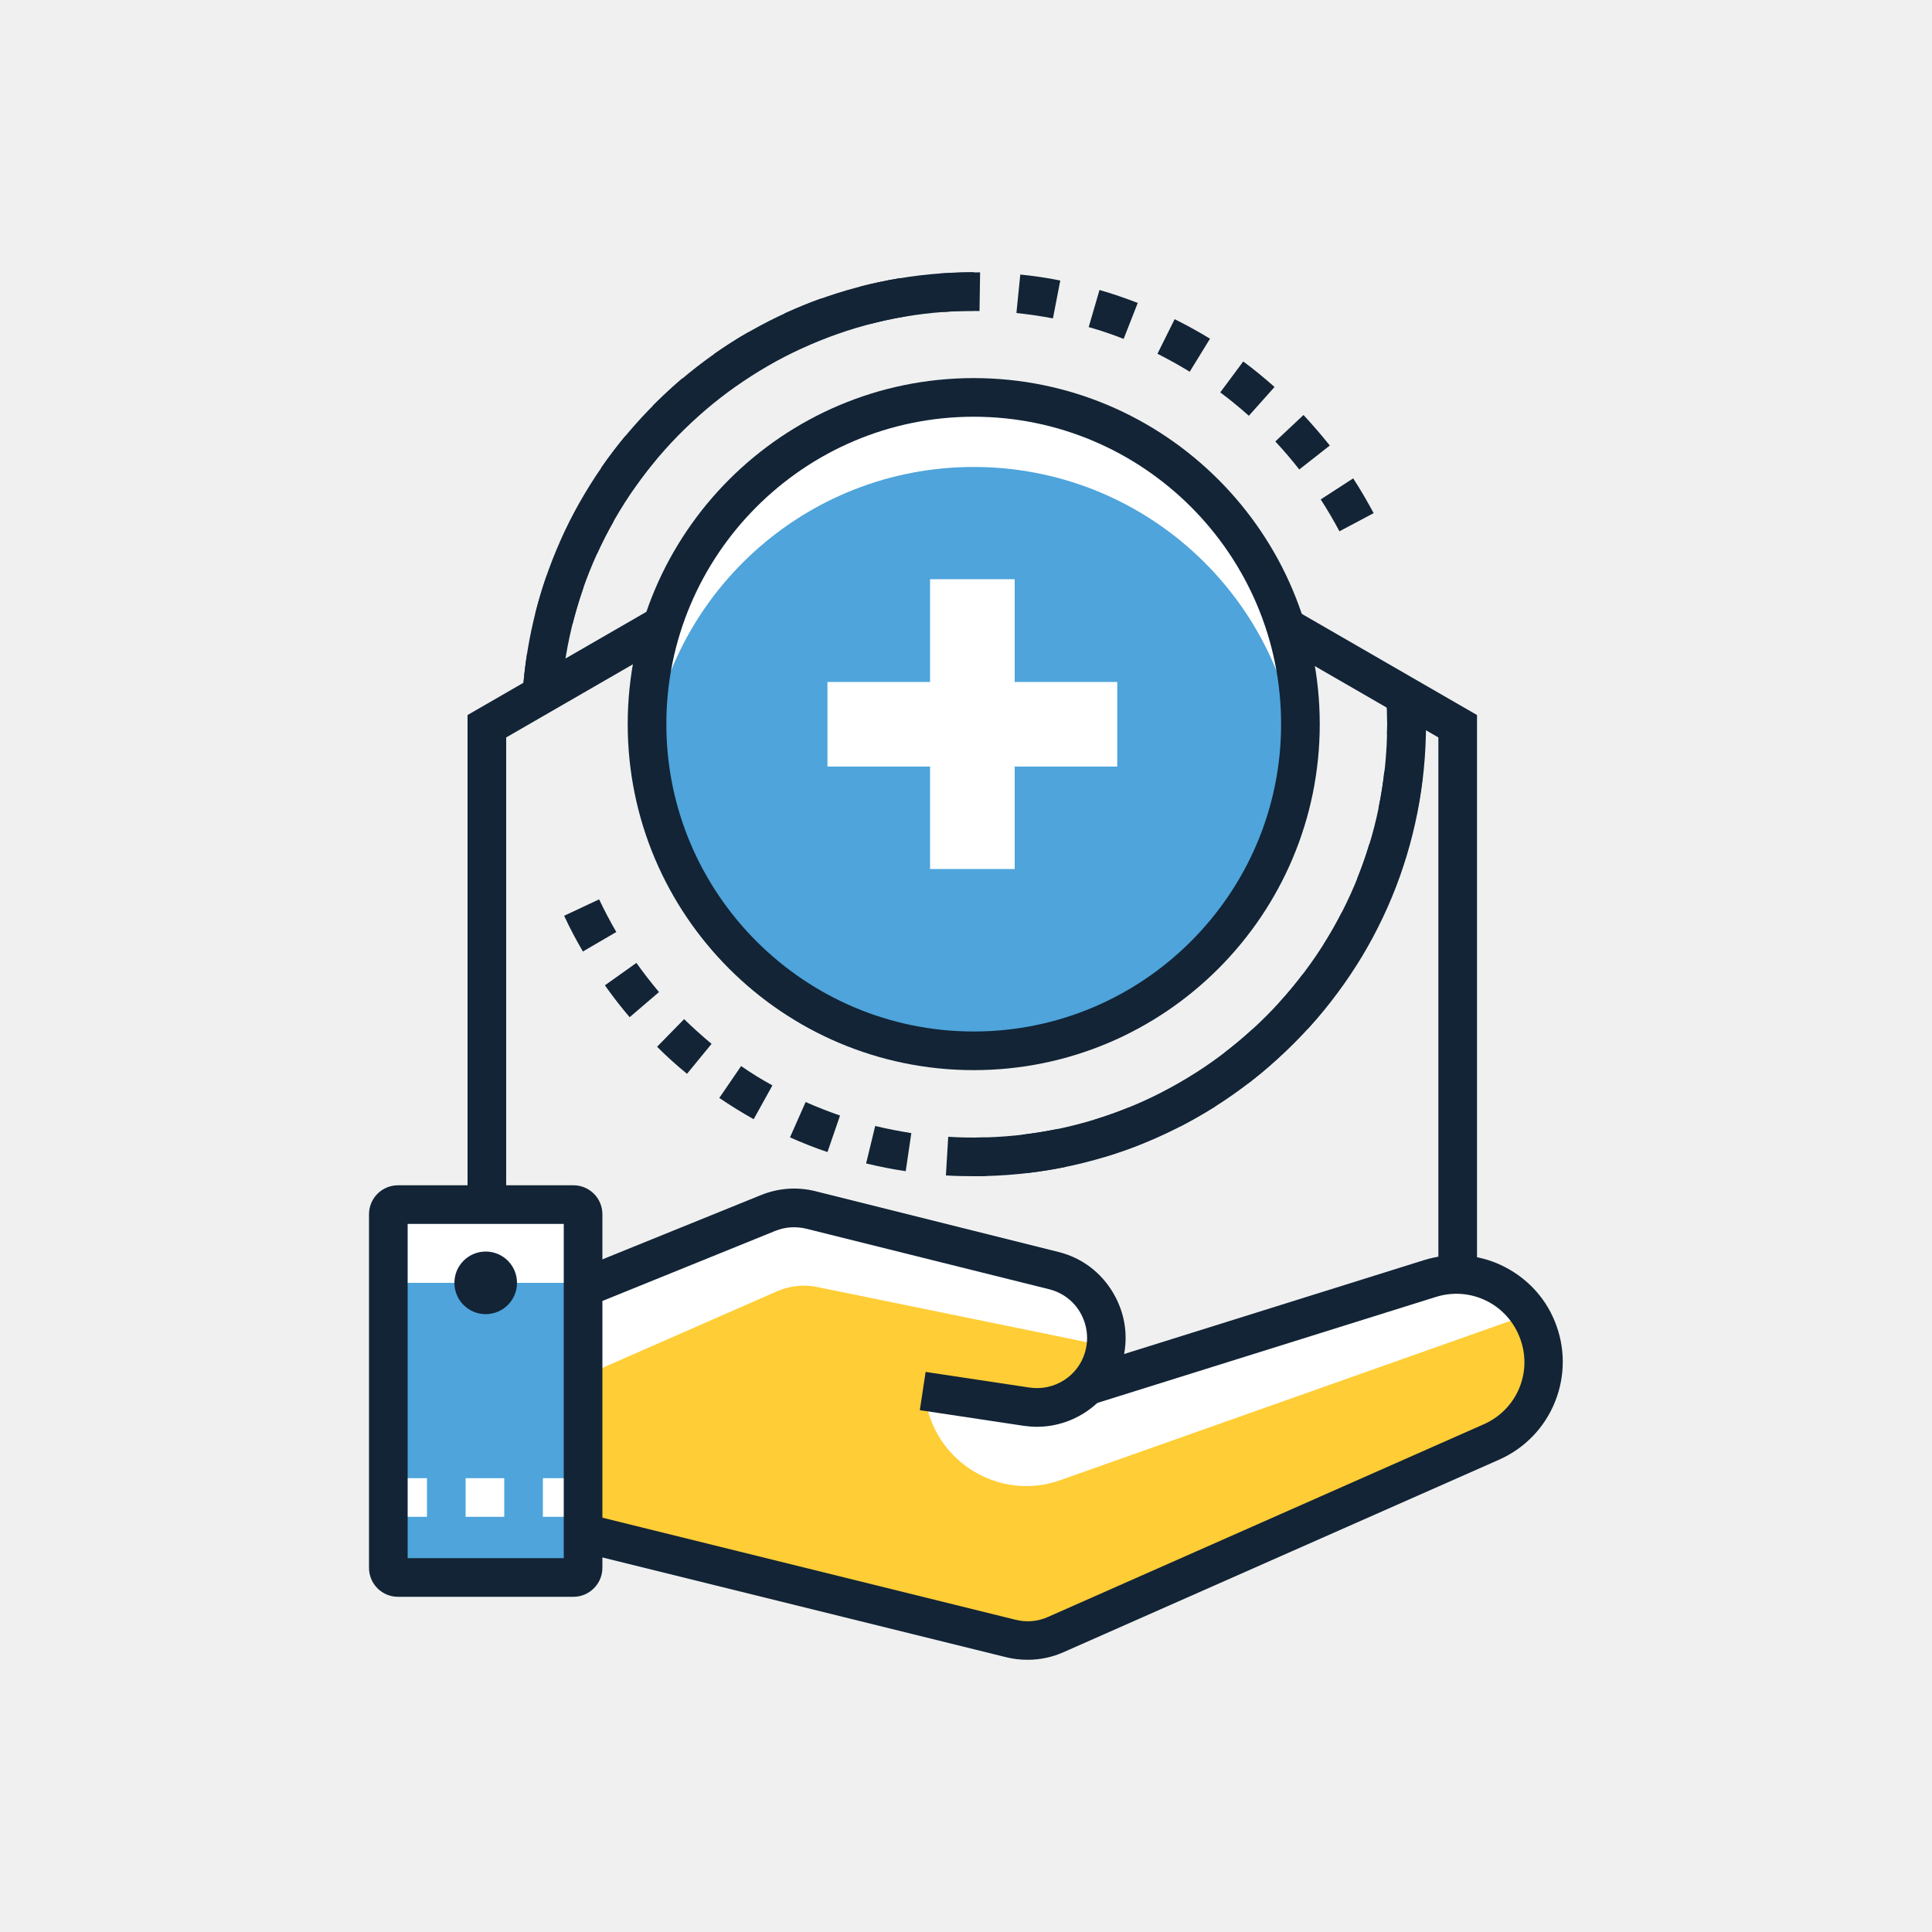
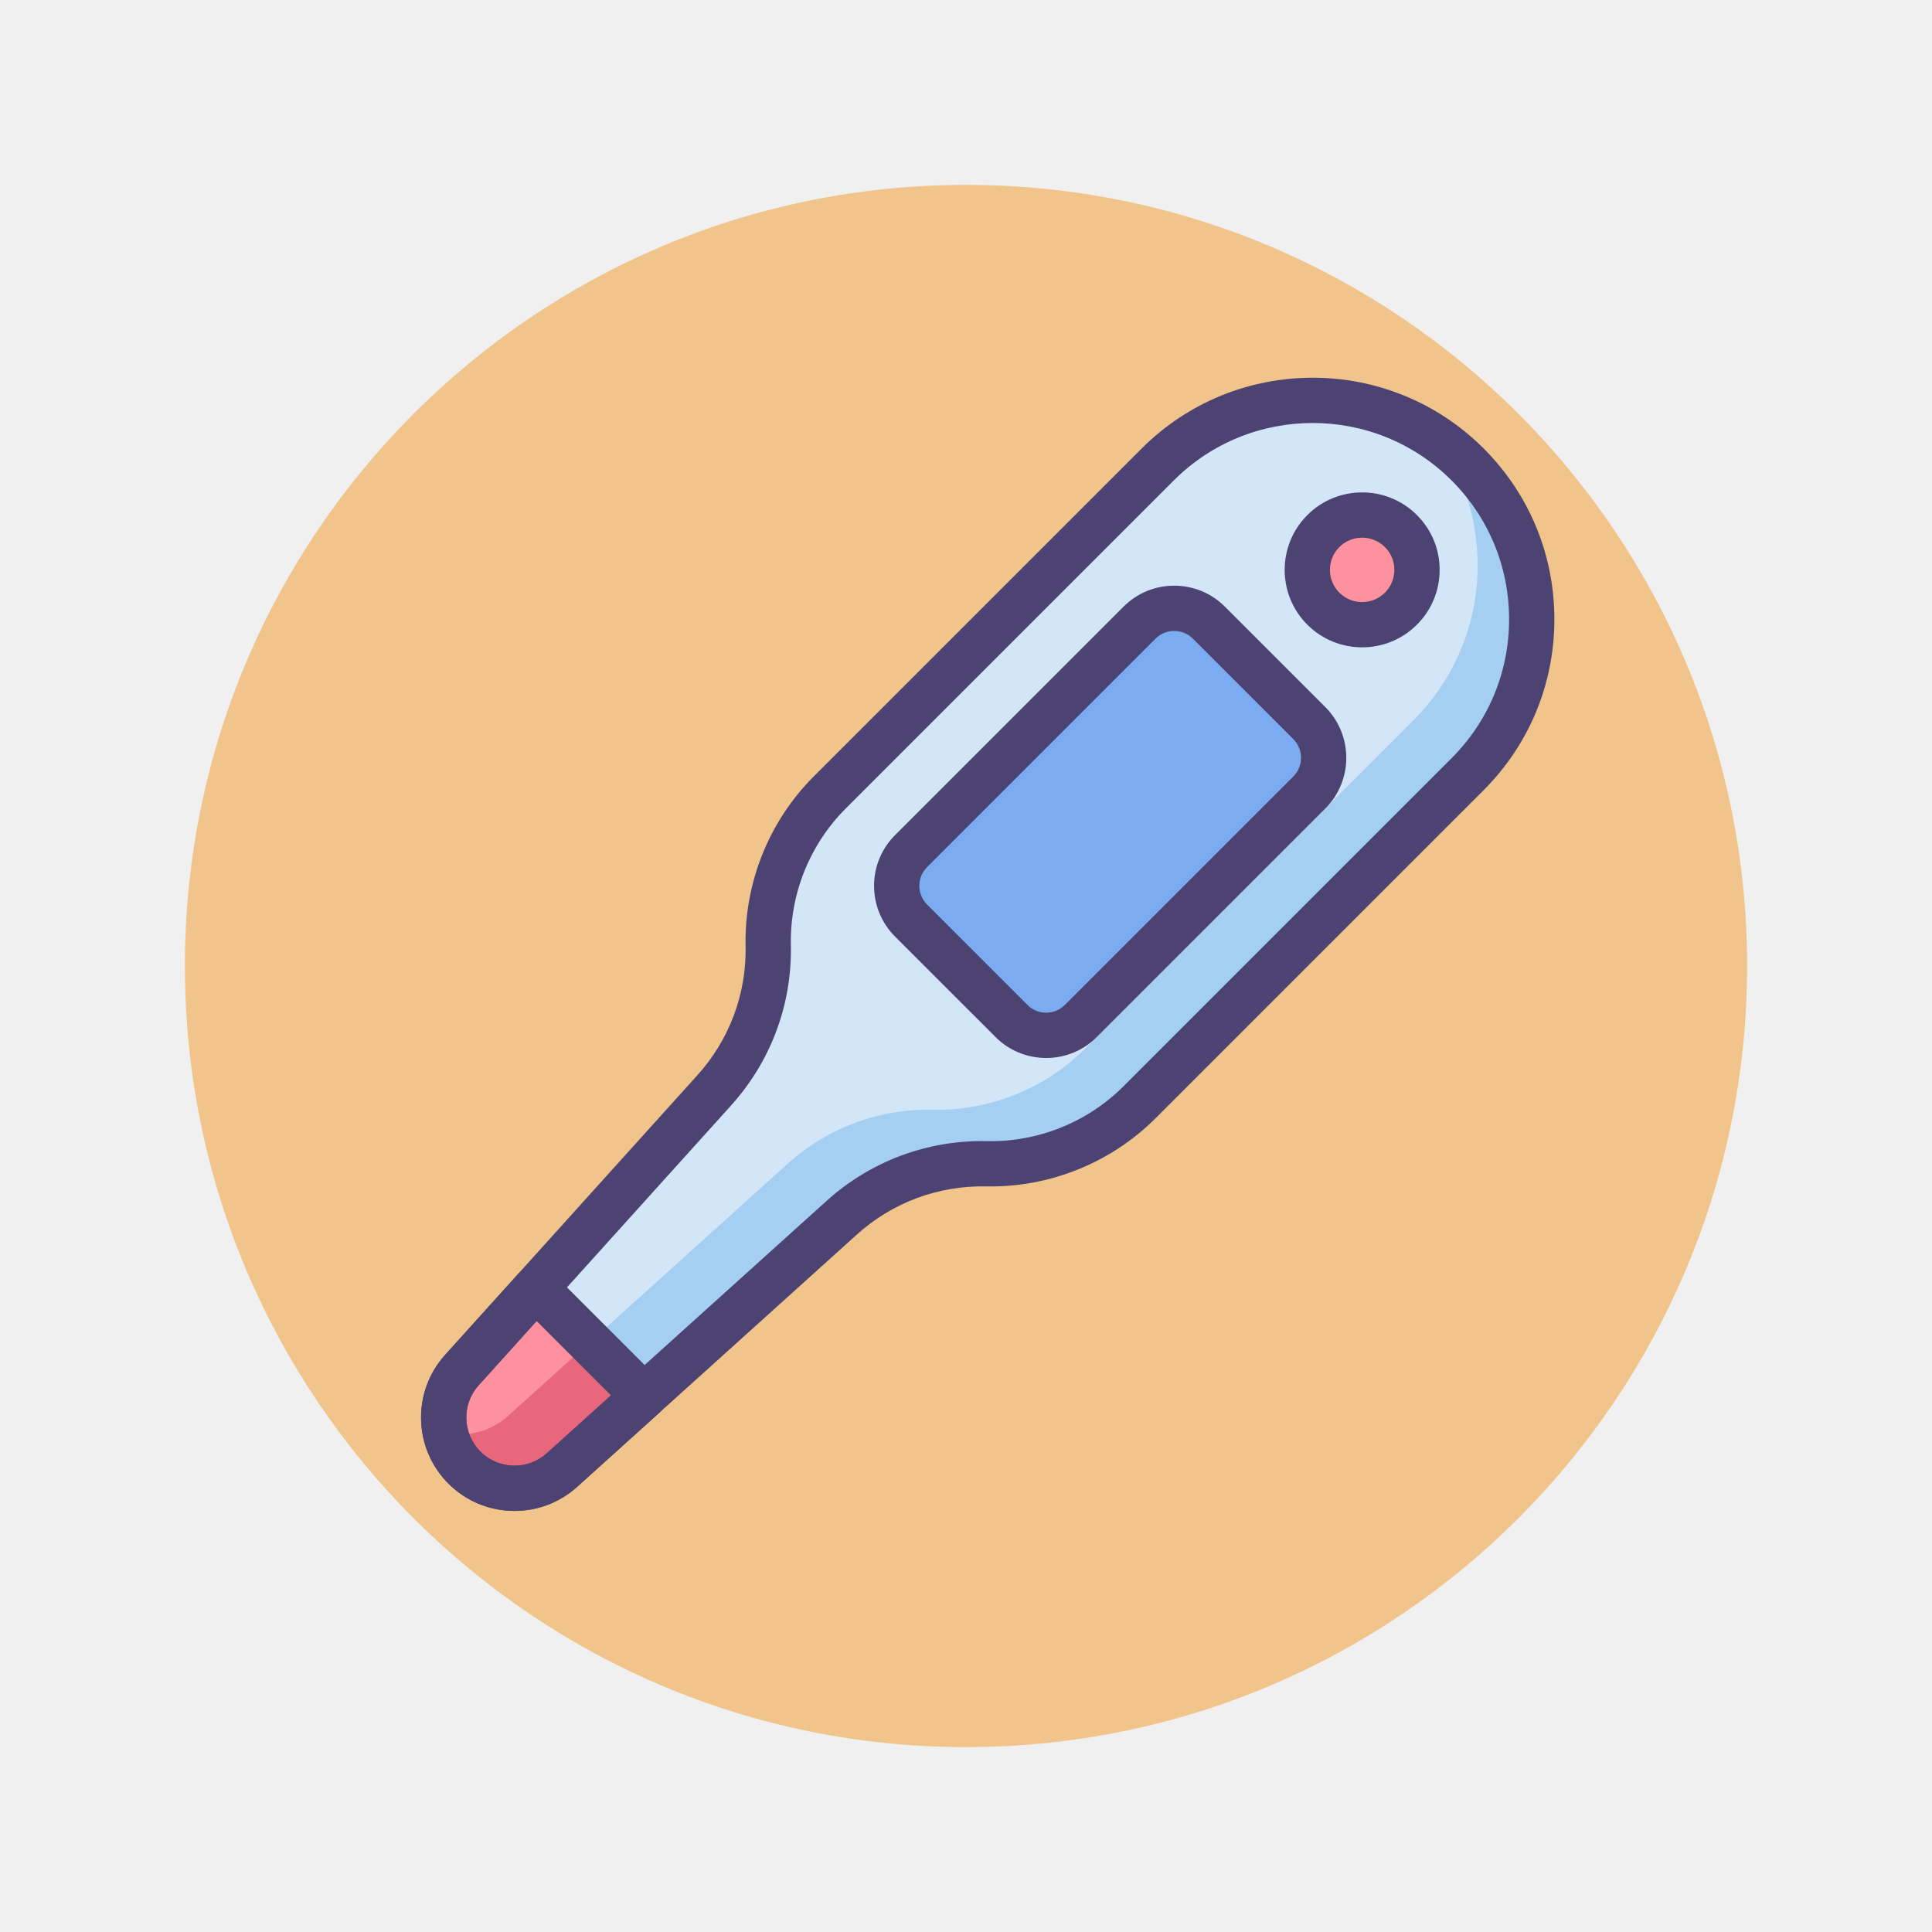
- <svg xmlns="http://www.w3.org/2000/svg" viewBox="0 0 1000 1000" xml:space="preserve">
-   <switch>
-     <g>
-       <path fill="#122436" d="M764.5 666h-20V381.7L503.3 242.4 262 381.7v241.7h-20V370.1l261.3-150.8 261.2 150.8z" />
-       <circle fill="#4EA4DB" cx="504" cy="374.8" r="169.1" />
-       <path fill="#FFF" d="M504 241.7c87.3 0 159.2 66.2 168.1 151.1.6-5.9 1-11.9 1-18 0-93.4-75.7-169.1-169.1-169.1s-169.1 75.7-169.1 169.1c0 6.1.3 12.1 1 18 8.9-84.9 80.8-151.1 168.1-151.1z" />
-       <path fill="#122436" d="M504 553.9c-98.8 0-179.1-80.3-179.1-179.1S405.2 195.7 504 195.7 683.1 276 683.1 374.8 602.8 553.9 504 553.9zm0-338.2c-87.7 0-159.1 71.4-159.1 159.1S416.3 533.9 504 533.9c87.7 0 159.1-71.4 159.1-159.1S591.7 215.7 504 215.7z" />
-       <path fill="#FFF" d="M481.4 299.8h43.8v150h-43.8z" />
-       <path fill="#FFF" d="M578.288 352.981v43.8h-150v-43.8zM296.8 816.5H206c-2.8 0-5-2.2-5-5v-183c0-2.8 2.2-5 5-5h90.8c2.8 0 5 2.2 5 5v183c0 2.7-2.2 5-5 5z" />
-       <path fill="#FFF" d="m301.8 793.4 221.4 54.7c7.7 1.9 15.9 1.2 23.2-2L772 746.3c22.5-9.9 32.9-36 23.5-58.7-9-21.7-33-32.9-55.3-25.9l-177.6 55.6-85 2.6 53.8 8.1c17.9 2.7 35-8.3 39.9-25.7 5.5-19.5-6.2-39.8-25.9-44.7l-125.6-31.4c-7.4-1.8-15.2-1.3-22.3 1.6l-95.7 38.8v126.8z" />
-       <path fill="#4EA4DB" d="M201 664h100.8v152.5H201z" />
-       <path fill="#FFF" d="M301 785.1h-20v-20h20v20zm-40 0h-20v-20h20v20zm-40 0h-20v-20h20v20z" />
-       <path fill="#FFCD35" d="m301.8 712.4 100.3-44c6.6-2.9 14-3.7 21.1-2.2l149.1 30.5s-9.3 36.2-49.2 30.2c-22.5-3.4-45.6-6.9-45.6-6.9l2.7 9.9c4.7 17.7 18.3 31.7 35.8 37 10.7 3.3 22.1 3 32.6-.7l243-86s26.9 34.7-19.6 66.2-236.9 102.8-236.9 102.8l-226.3-54-7-82.8z" />
-       <path fill="#122436" d="M296.8 826.5H206c-8.3 0-15-6.7-15-15v-183c0-8.3 6.7-15 15-15h90.8c8.3 0 15 6.7 15 15v183c0 8.2-6.7 15-15 15zm-85.8-20h80.8v-173H211v173z" />
-       <path fill="#122436" d="M536.7 738.5c-2.3 0-4.5-.2-6.8-.5l-53.8-8.1 3-19.8 53.8 8.1c12.9 1.9 25.3-6 28.8-18.6 1.9-6.8 1-13.9-2.5-20.1-3.5-6.1-9.3-10.5-16.2-12.2L417.4 636c-5.4-1.3-10.9-1-16.1 1.1l-95.7 38.8-7.5-18.5 95.7-38.8c9.1-3.7 18.9-4.4 28.4-2L547.8 648c12.2 3 22.3 10.7 28.6 21.6 6.3 10.9 7.9 23.5 4.4 35.6-5.6 19.8-23.9 33.3-44.1 33.3z" />
-       <path fill="#122436" d="M531.9 859.1c-3.7 0-7.4-.4-11-1.3l-221.4-54.7 4.8-19.4 221.4 54.7c5.6 1.4 11.5.9 16.8-1.5L768 737.2c17.6-7.8 25.7-27.9 18.3-45.7-7-17-25.6-25.7-43.1-20.2l-177.6 55.6-6-19.1 177.6-55.6c13.2-4.1 27.4-3.2 39.9 2.7s22.4 16.1 27.6 28.9c5.5 13.4 5.6 28.2.2 41.7-5.4 13.5-15.7 24.1-28.9 30l-225.6 99.7c-5.8 2.6-12.2 3.9-18.5 3.9z" />
-       <g>
-         <circle fill="#122436" cx="251.4" cy="664" r="16.2" />
-       </g>
-       <g>
-         <path fill="#122436" d="m290.5 360.4-20-1.3c.5-6.9 1.2-13.9 2.3-20.7l19.8 3.1c-1 6.2-1.7 12.6-2.1 18.9zm5.9-37.7-19.4-4.9c1.7-6.7 3.7-13.5 6-20l18.9 6.6c-2.1 6-3.9 12.2-5.5 18.3zm12.6-36-18.2-8.2c2.9-6.3 6-12.6 9.5-18.6l17.4 9.8c-3.2 5.5-6.1 11.2-8.7 17zM693.3 275c-3-5.6-6.2-11.1-9.7-16.5l16.8-10.9c3.8 5.8 7.3 11.9 10.6 18l-17.7 9.4zm-365.6-21.5-16.5-11.4c3.9-5.7 8.2-11.3 12.6-16.6l15.4 12.8c-4 4.8-7.9 10-11.5 15.2zM672.5 243c-3.9-5-8.1-9.9-12.4-14.5l14.6-13.7c4.7 5.1 9.3 10.4 13.6 15.8L672.5 243zm-320.4-18.9L337.9 210c4.9-4.9 10-9.7 15.3-14.2l12.9 15.3c-4.8 4.2-9.5 8.5-14 13zm294.3-8.9c-4.7-4.2-9.7-8.3-14.8-12.1l11.9-16c5.6 4.1 11 8.6 16.2 13.2l-13.3 14.9zm-265.1-15.7-11.5-16.4c5.7-4 11.6-7.8 17.6-11.2l10 17.3c-5.5 3.2-10.9 6.7-16.1 10.3zm234.5-7.1c-5.4-3.3-11-6.4-16.7-9.3l8.9-17.9c6.2 3.1 12.4 6.5 18.3 10.1l-10.5 17.1zm-201.4-11.9-8.4-18.2c6.3-2.9 12.8-5.6 19.3-7.9l6.7 18.8c-5.9 2.2-11.9 4.6-17.6 7.3zm167.2-5.1c-5.9-2.3-12-4.4-18.1-6.1l5.6-19.2c6.7 1.9 13.3 4.2 19.8 6.7l-7.3 18.6zm-131.3-7.7-5-19.4c6.7-1.7 13.6-3.2 20.4-4.3l3.2 19.7c-6.2 1-12.5 2.4-18.6 4zm94.7-2.9c-6.2-1.2-12.6-2.1-18.9-2.8l2-19.9c6.9.7 13.9 1.7 20.7 3.1l-3.8 19.6zm-57.1-3.3-1.5-19.9c6.9-.5 13.9-.7 20.9-.6l-.3 20c-6.3-.2-12.8 0-19.1.5z" />
-       </g>
-       <g>
-         <path fill="#122436" d="m290.5 360.4-20-1.3c3.9-59.1 30-114.1 73.3-154.8 43.5-40.9 100.4-63.4 160.2-63.4v20c-112.3 0-206.1 87.6-213.5 199.5z" />
-       </g>
-       <g>
-         <path fill="#122436" d="M504 608.8c-4.8 0-9.6-.1-14.4-.4l1.2-20c6.3.4 12.8.5 19.1.3l.5 20c-2.1.1-4.2.1-6.4.1zm27.3-1.6-2.3-19.9c6.3-.7 12.6-1.8 18.8-3l4.1 19.6c-6.8 1.4-13.7 2.5-20.6 3.3zm-62.5-1c-6.9-1-13.8-2.4-20.5-4l4.7-19.4c6.2 1.5 12.5 2.7 18.7 3.7l-2.9 19.7zm103.3-7.5-5.8-19.1c6.1-1.8 12.1-4 18-6.4l7.5 18.5c-6.4 2.7-13.1 5-19.7 7zm-143.8-2.4c-6.6-2.2-13.1-4.8-19.4-7.6l8.1-18.3c5.8 2.6 11.8 4.9 17.8 7l-6.5 18.9zm182.5-13.2-9.1-17.8c5.6-2.9 11.2-6.1 16.6-9.5l10.7 16.9c-6 3.7-12.1 7.2-18.2 10.4zm-220.7-3.8c-6.1-3.4-12-7.1-17.8-11l11.3-16.5c5.2 3.6 10.7 7 16.2 10l-9.7 17.5zM646 560.8l-12.2-15.9c5-3.9 10-8 14.6-12.3l13.5 14.7c-5 4.7-10.4 9.3-15.9 13.5zm-290.4-5c-5.4-4.4-10.6-9.1-15.5-14l14-14.3c4.5 4.4 9.3 8.7 14.2 12.8l-12.7 15.5zm321.2-23.2L662 519.1c4.3-4.7 8.4-9.6 12.2-14.7l15.9 12.1c-4.1 5.6-8.6 11-13.3 16.1zm-350.9-6.1c-4.5-5.3-8.8-10.8-12.8-16.5l16.3-11.6c3.7 5.2 7.6 10.2 11.7 15.1l-15.2 13zm376.2-27.1-16.9-10.7c3.4-5.4 6.6-11 9.4-16.6l17.8 9.1c-3.1 6.2-6.6 12.3-10.3 18.2zm-400.4-6.9c-3.5-6-6.8-12.2-9.7-18.5l18.1-8.5c2.7 5.7 5.7 11.4 8.9 16.9l-17.3 10.1zm419.4-30.3-18.6-7.5c2.4-5.9 4.5-11.9 6.3-18l19.1 5.8c-1.9 6.7-4.2 13.3-6.8 19.7zm12-39.9-19.6-4c1.3-6.2 2.3-12.5 3-18.9l19.9 2.3c-.7 6.9-1.9 13.8-3.3 20.6zm4.8-41.5-20-.5c0-1.8.1-3.7.1-5.5 0-4.5-.1-9.1-.4-13.6l20-1.3c.3 4.9.5 9.9.5 14.9-.1 2-.2 4.1-.2 6z" />
-       </g>
-       <g>
-         <path fill="#122436" d="M504 608.8v-20c118 0 214-96 214-214 0-4.5-.1-9.1-.4-13.6l20-1.3c.3 4.9.5 9.9.5 14.9 0 62.5-24.3 121.3-68.5 165.4-44.4 44.3-103.1 68.6-165.6 68.6z" />
-       </g>
-     </g>
-   </switch>
+ <svg xmlns="http://www.w3.org/2000/svg" version="1.1" id="Icon_Set" x="0" y="0" viewBox="0 0 512 512" style="enable-background:new 0 0 512 512" xml:space="preserve">
+   <style>.st1{fill:#fd919e}.st2{fill:#4c4372}</style>
+   <g id="Thermometer">
+     <circle cx="256" cy="256" r="207" style="fill:#f0c48a" />
+     <path d="M388.924 123.076c-22.67-22.67-59.425-22.67-82.095 0l-86.968 86.968a55.586 55.586 0 0 0-16.268 40.48 55.58 55.58 0 0 1-14.425 38.546l-66.835 74.096c-6.616 7.426-6.291 18.724.742 25.757 7.033 7.033 18.331 7.358 25.757.742l74.096-66.834a55.586 55.586 0 0 1 38.547-14.425 55.583 55.583 0 0 0 40.481-16.268l86.968-86.968c22.67-22.669 22.67-59.424 0-82.094z" style="fill:#d3e6f8" />
+     <path d="M388.924 123.076a58.39 58.39 0 0 0-7.793-6.524c15.867 22.644 13.703 54.075-6.523 74.301l-86.968 86.968a55.587 55.587 0 0 1-40.481 16.268 55.583 55.583 0 0 0-38.547 14.425l-74.096 66.834c-4.649 4.142-10.815 5.562-16.503 4.321a18.688 18.688 0 0 0 5.063 9.254c7.033 7.033 18.331 7.358 25.757.742l74.096-66.834a55.586 55.586 0 0 1 38.547-14.425 55.583 55.583 0 0 0 40.481-16.268l86.968-86.968c22.669-22.669 22.669-59.424-.001-82.094z" style="fill:#a4cff2" />
+     <path class="st1" d="M123.076 388.924c7.033 7.033 18.331 7.358 25.757.742l21.786-19.651-28.634-28.634-19.651 21.786c-6.616 7.426-6.291 18.724.742 25.757z" />
+     <path d="m156.302 355.698-21.786 19.651c-4.649 4.142-10.815 5.562-16.502 4.321.109.498.244.991.394 1.48.049.162.106.322.16.483.118.352.246.701.386 1.046.064.159.126.318.195.475.197.452.408.899.642 1.338.016.03.029.061.045.092.252.464.53.918.824 1.364.089.135.184.267.276.401.227.327.466.648.717.963.102.128.202.257.308.383.353.421.72.834 1.116 1.23 7.033 7.033 18.331 7.358 25.757.742l21.786-19.651-14.318-14.318z" style="fill:#e8677d" />
+     <circle class="st1" cx="360.978" cy="151.021" r="14.539" />
+     <path d="m268.045 270.564-26.61-26.61c-5.079-5.079-5.079-13.313 0-18.391l60.545-60.545c5.079-5.079 13.313-5.079 18.391 0l26.61 26.61c5.079 5.079 5.079 13.313 0 18.391l-60.545 60.545c-5.078 5.079-13.312 5.079-18.391 0z" style="fill:#7babf1" />
+     <path class="st2" d="M277.241 280.374a18.881 18.881 0 0 1-13.438-5.566h.001-.001l-26.61-26.61c-7.41-7.41-7.41-19.467 0-26.876l60.545-60.545c3.59-3.589 8.362-5.566 13.438-5.566s9.849 1.977 13.438 5.566l26.609 26.61c7.41 7.41 7.41 19.466.001 26.876l-60.547 60.545a18.877 18.877 0 0 1-13.436 5.566zm33.936-113.166a6.961 6.961 0 0 0-4.954 2.052l-60.544 60.545a7.013 7.013 0 0 0 0 9.906l26.61 26.61h.001c1.322 1.323 3.081 2.052 4.952 2.052s3.63-.729 4.952-2.052l60.547-60.545a7.014 7.014 0 0 0-.001-9.906l-26.609-26.61a6.963 6.963 0 0 0-4.954-2.052zM136.343 400.41c-6.357 0-12.696-2.43-17.51-7.244-9.271-9.271-9.702-24.201-.979-33.991l19.676-21.813a5.996 5.996 0 0 1 4.301-1.979 6.02 6.02 0 0 1 4.397 1.755l28.634 28.634a5.998 5.998 0 0 1-.224 8.698l-21.786 19.65a24.75 24.75 0 0 1-16.509 6.29zm5.866-50.319-15.42 17.095c-4.472 5.02-4.25 12.716.53 17.496 4.778 4.779 12.476 5.001 17.523.504l17.067-15.395-19.7-19.7z" />
+     <path class="st2" d="M136.343 400.41c-6.357 0-12.696-2.43-17.51-7.244-9.271-9.271-9.702-24.201-.979-33.991l66.859-74.123c8.582-9.449 13.151-21.661 12.881-34.401-.354-16.695 6.216-33.042 18.023-44.85l86.969-86.968c24.974-24.974 65.607-24.972 90.579 0 12.098 12.098 18.76 28.182 18.76 45.29s-6.662 33.192-18.76 45.29l-86.968 86.968c-11.808 11.808-28.188 18.375-44.85 18.024-12.743-.254-24.952 4.3-34.386 12.868l-74.111 66.848a24.744 24.744 0 0 1-16.507 6.289zm211.533-288.312c-13.328 0-26.657 5.074-36.805 15.221l-86.968 86.968c-9.507 9.507-14.796 22.669-14.512 36.111.335 15.823-5.34 30.99-15.981 42.707l-66.821 74.081c-4.472 5.02-4.25 12.716.53 17.496s12.477 5.001 17.522.505l74.069-66.811c11.702-10.627 26.872-16.31 42.692-15.967 13.469.289 26.604-5.005 36.111-14.512l86.968-86.968c9.83-9.831 15.244-22.901 15.244-36.804s-5.414-26.974-15.244-36.805c-10.147-10.148-23.476-15.222-36.805-15.222z" />
+     <path class="st2" d="M360.979 171.551c-5.26 0-10.52-2.002-14.523-6.005-8.009-8.009-8.009-21.039 0-29.047 8.009-8.009 21.039-8.008 29.046 0 3.88 3.879 6.017 9.037 6.017 14.523s-2.137 10.644-6.017 14.523c-4.004 4.004-9.264 6.006-14.523 6.006zm0-29.064a8.512 8.512 0 0 0-6.039 2.497c-3.329 3.329-3.329 8.746 0 12.076 3.33 3.329 8.747 3.329 12.077 0 1.613-1.613 2.501-3.757 2.501-6.038s-.888-4.425-2.501-6.038a8.513 8.513 0 0 0-6.038-2.497z" />
+   </g>
</svg>
